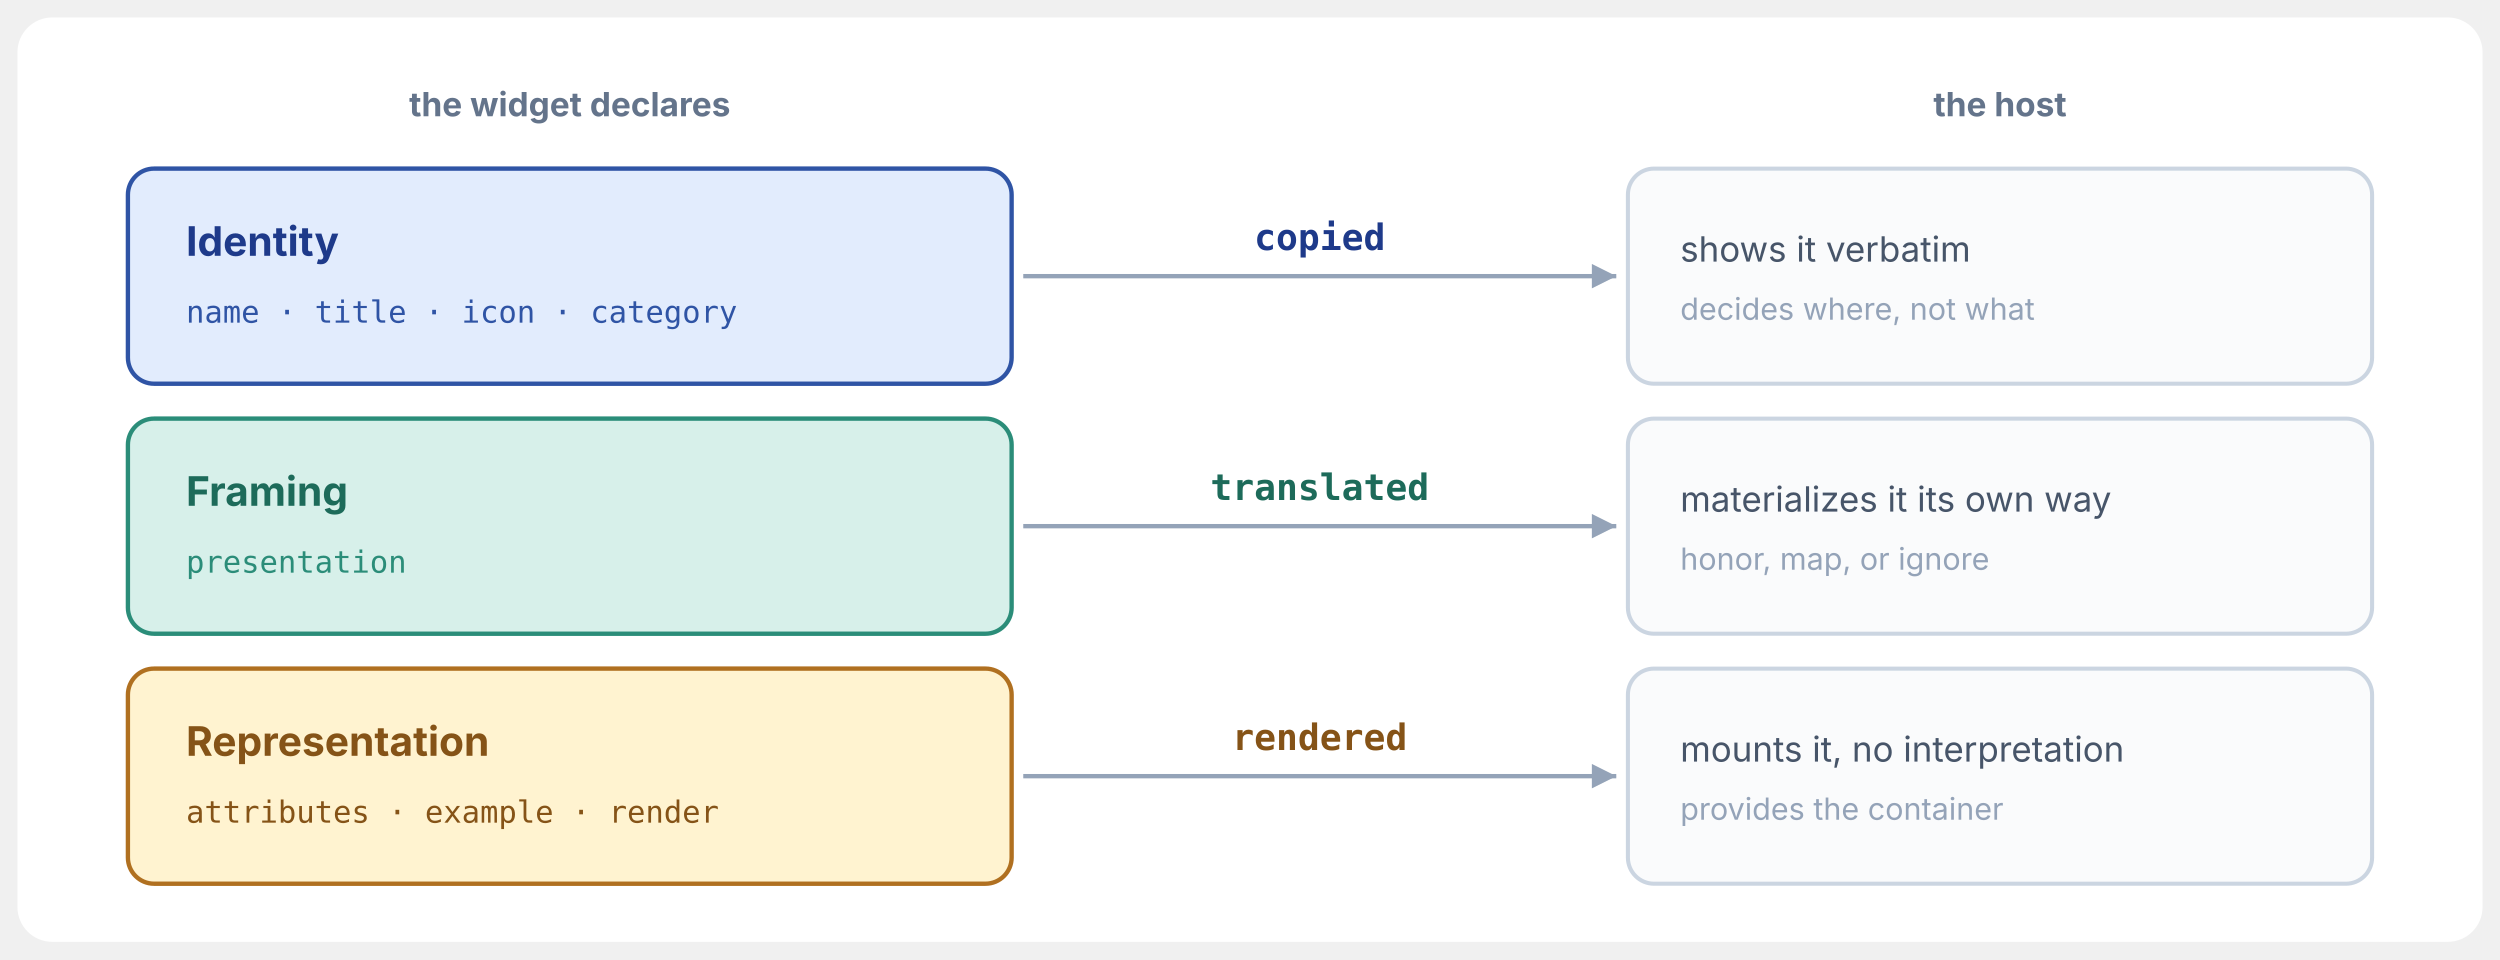
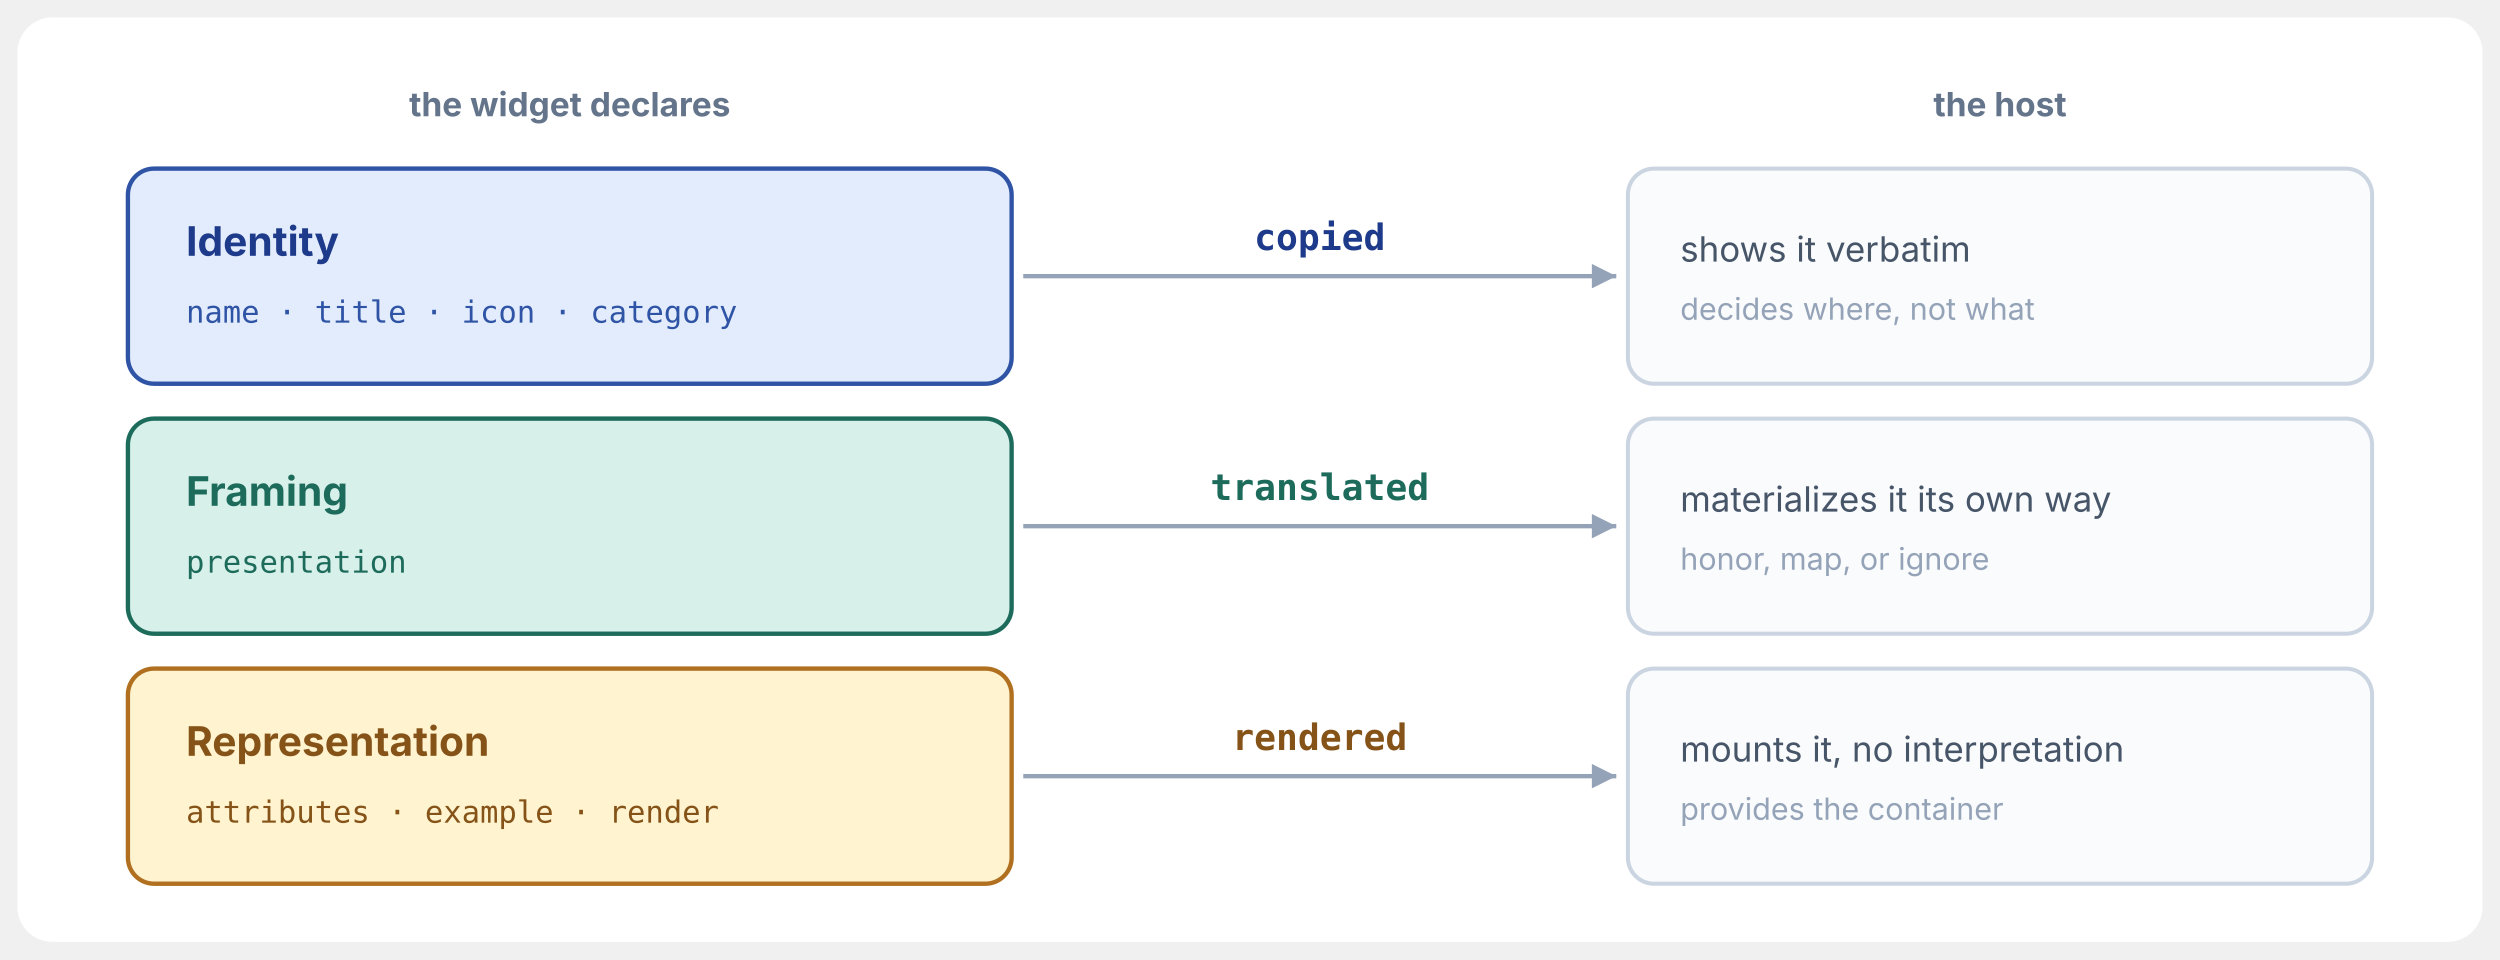
<svg xmlns="http://www.w3.org/2000/svg" viewBox="0 0 860 330" role="img" aria-label="The three layers a widget declares and how the host treats each: identity is copied and shown verbatim, framing is translated and materialized the host's own way, representation is rendered and mounted without interpretation.">
  <defs>
    <marker id="arrow" viewBox="0 0 10 10" refX="8" refY="5" markerWidth="7" markerHeight="7" orient="auto-start-reverse">
      <path d="M 0 1 L 8 5 L 0 9 z" fill="#94a3b8" />
    </marker>
  </defs>
  <rect x="6" y="6" width="848" height="318" rx="12" fill="#ffffff" />
  <text x="196" y="40" text-anchor="middle" font-family="-apple-system, system-ui, sans-serif" font-size="11.5" font-weight="700" fill="#64748b">the widget declares</text>
  <text x="688" y="40" text-anchor="middle" font-family="-apple-system, system-ui, sans-serif" font-size="11.5" font-weight="700" fill="#64748b">the host</text>
  <rect x="44" y="58" width="304" height="74" rx="9" fill="#e2ecfd" stroke="#2f54a5" stroke-width="1.5" />
  <text x="64" y="88" font-family="-apple-system, system-ui, sans-serif" font-size="14" font-weight="700" fill="#1e3a8a">Identity</text>
  <text x="64" y="111" font-family="ui-monospace, SFMono-Regular, monospace" font-size="10.5" fill="#2f54a5">name · title · icon · category</text>
  <line x1="352" y1="95" x2="556" y2="95" stroke="#94a3b8" stroke-width="1.5" marker-end="url(#arrow)" />
  <text x="454" y="86" text-anchor="middle" font-family="ui-monospace, monospace" font-size="12.5" font-weight="700" fill="#1e3a8a">copied</text>
  <rect x="560" y="58" width="256" height="74" rx="9" fill="#fafbfc" stroke="#cbd5e1" stroke-width="1.4" />
  <text x="578" y="90" font-family="-apple-system, system-ui, sans-serif" font-size="12" fill="#475569">shows it verbatim</text>
  <text x="578" y="110" font-family="-apple-system, system-ui, sans-serif" font-size="10.5" fill="#94a3b8">decides where, not what</text>
-   <rect x="44" y="144" width="304" height="74" rx="9" fill="#d7f0ea" stroke="#2b8d79" stroke-width="1.5" />
+   <rect x="44" y="144" width="304" height="74" rx="9" fill="#d7f0ea" stroke="#1d6b5a" stroke-width="1.5" />
  <text x="64" y="174" font-family="-apple-system, system-ui, sans-serif" font-size="14" font-weight="700" fill="#1d6b5a">Framing</text>
-   <text x="64" y="197" font-family="ui-monospace, SFMono-Regular, monospace" font-size="10.5" fill="#2b8d79">presentation</text>
+   <text x="64" y="197" font-family="ui-monospace, SFMono-Regular, monospace" font-size="10.5" fill="#1d6b5a">presentation</text>
  <line x1="352" y1="181" x2="556" y2="181" stroke="#94a3b8" stroke-width="1.5" marker-end="url(#arrow)" />
  <text x="454" y="172" text-anchor="middle" font-family="ui-monospace, monospace" font-size="12.5" font-weight="700" fill="#1d6b5a">translated</text>
  <rect x="560" y="144" width="256" height="74" rx="9" fill="#fafbfc" stroke="#cbd5e1" stroke-width="1.4" />
  <text x="578" y="176" font-family="-apple-system, system-ui, sans-serif" font-size="12" fill="#475569">materializes it its own way</text>
  <text x="578" y="196" font-family="-apple-system, system-ui, sans-serif" font-size="10.5" fill="#94a3b8">honor, map, or ignore</text>
  <rect x="44" y="230" width="304" height="74" rx="9" fill="#fff3d0" stroke="#b07020" stroke-width="1.5" />
  <text x="64" y="260" font-family="-apple-system, system-ui, sans-serif" font-size="14" font-weight="700" fill="#855317">Representation</text>
  <text x="64" y="283" font-family="ui-monospace, SFMono-Regular, monospace" font-size="10.5" fill="#855317">attributes · example · render</text>
  <line x1="352" y1="267" x2="556" y2="267" stroke="#94a3b8" stroke-width="1.5" marker-end="url(#arrow)" />
  <text x="454" y="258" text-anchor="middle" font-family="ui-monospace, monospace" font-size="12.5" font-weight="700" fill="#855317">rendered</text>
  <rect x="560" y="230" width="256" height="74" rx="9" fill="#fafbfc" stroke="#cbd5e1" stroke-width="1.4" />
  <text x="578" y="262" font-family="-apple-system, system-ui, sans-serif" font-size="12" fill="#475569">mounts it, no interpretation</text>
  <text x="578" y="282" font-family="-apple-system, system-ui, sans-serif" font-size="10.5" fill="#94a3b8">provides the container</text>
</svg>
